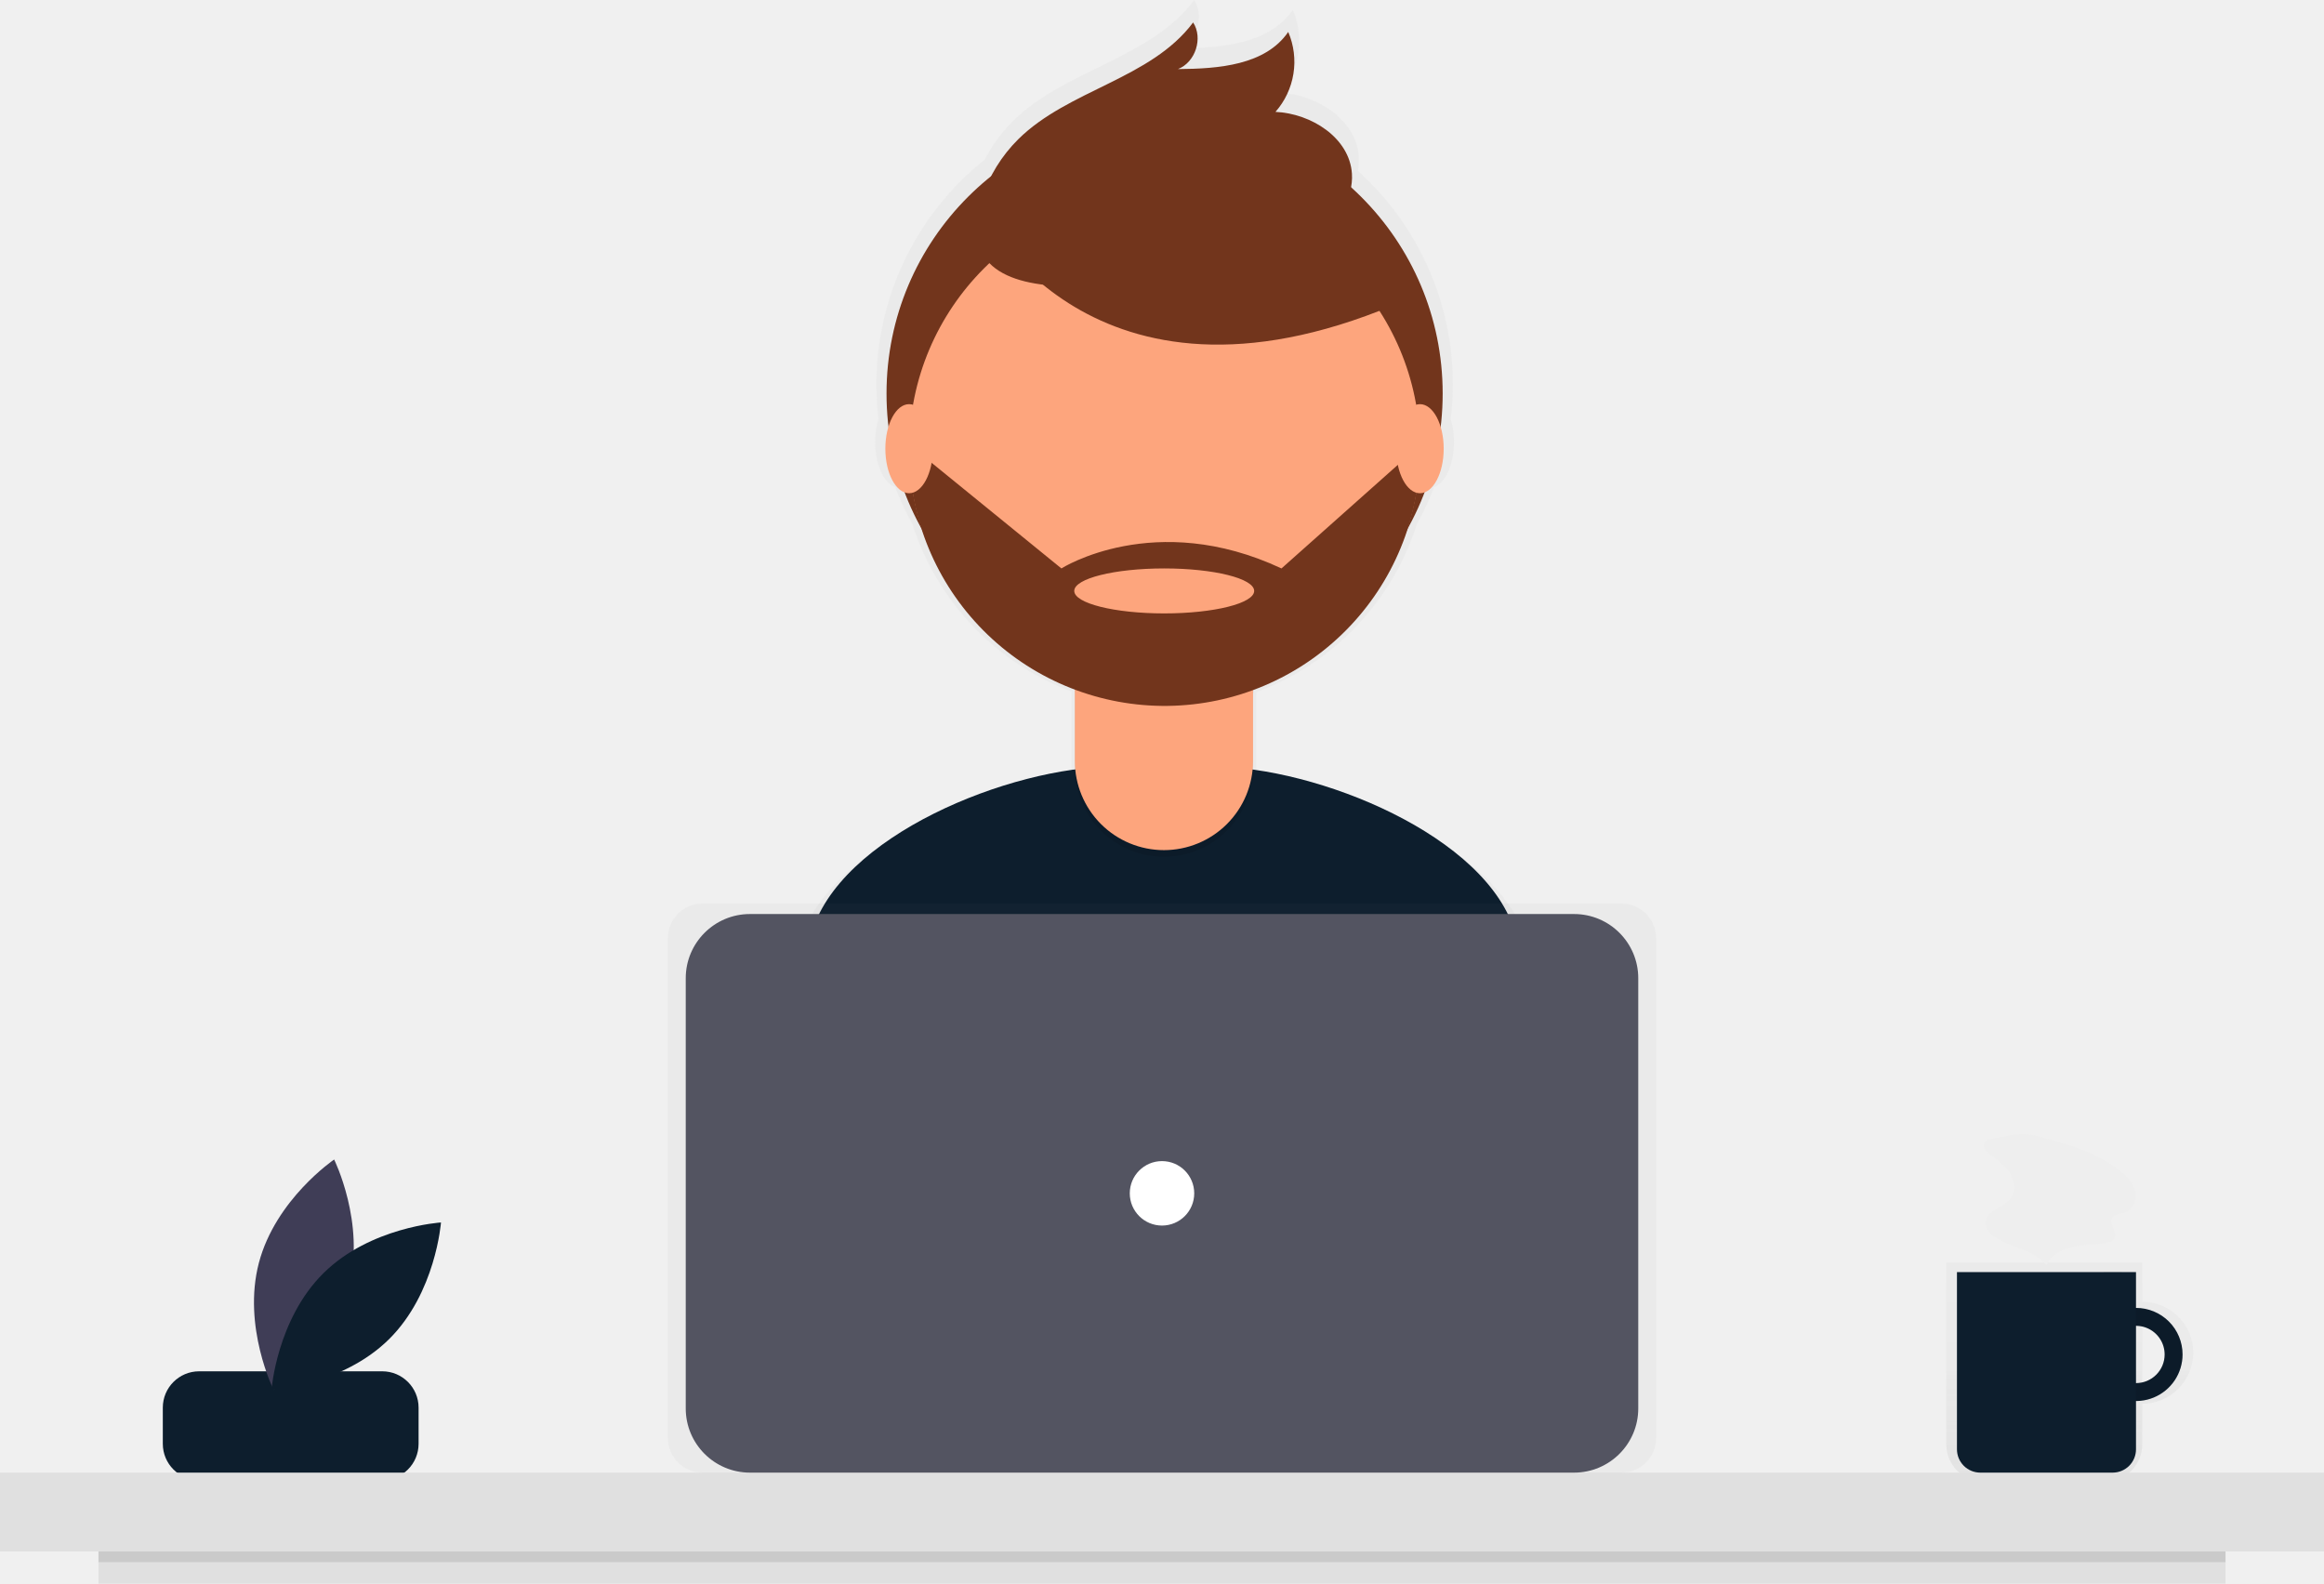
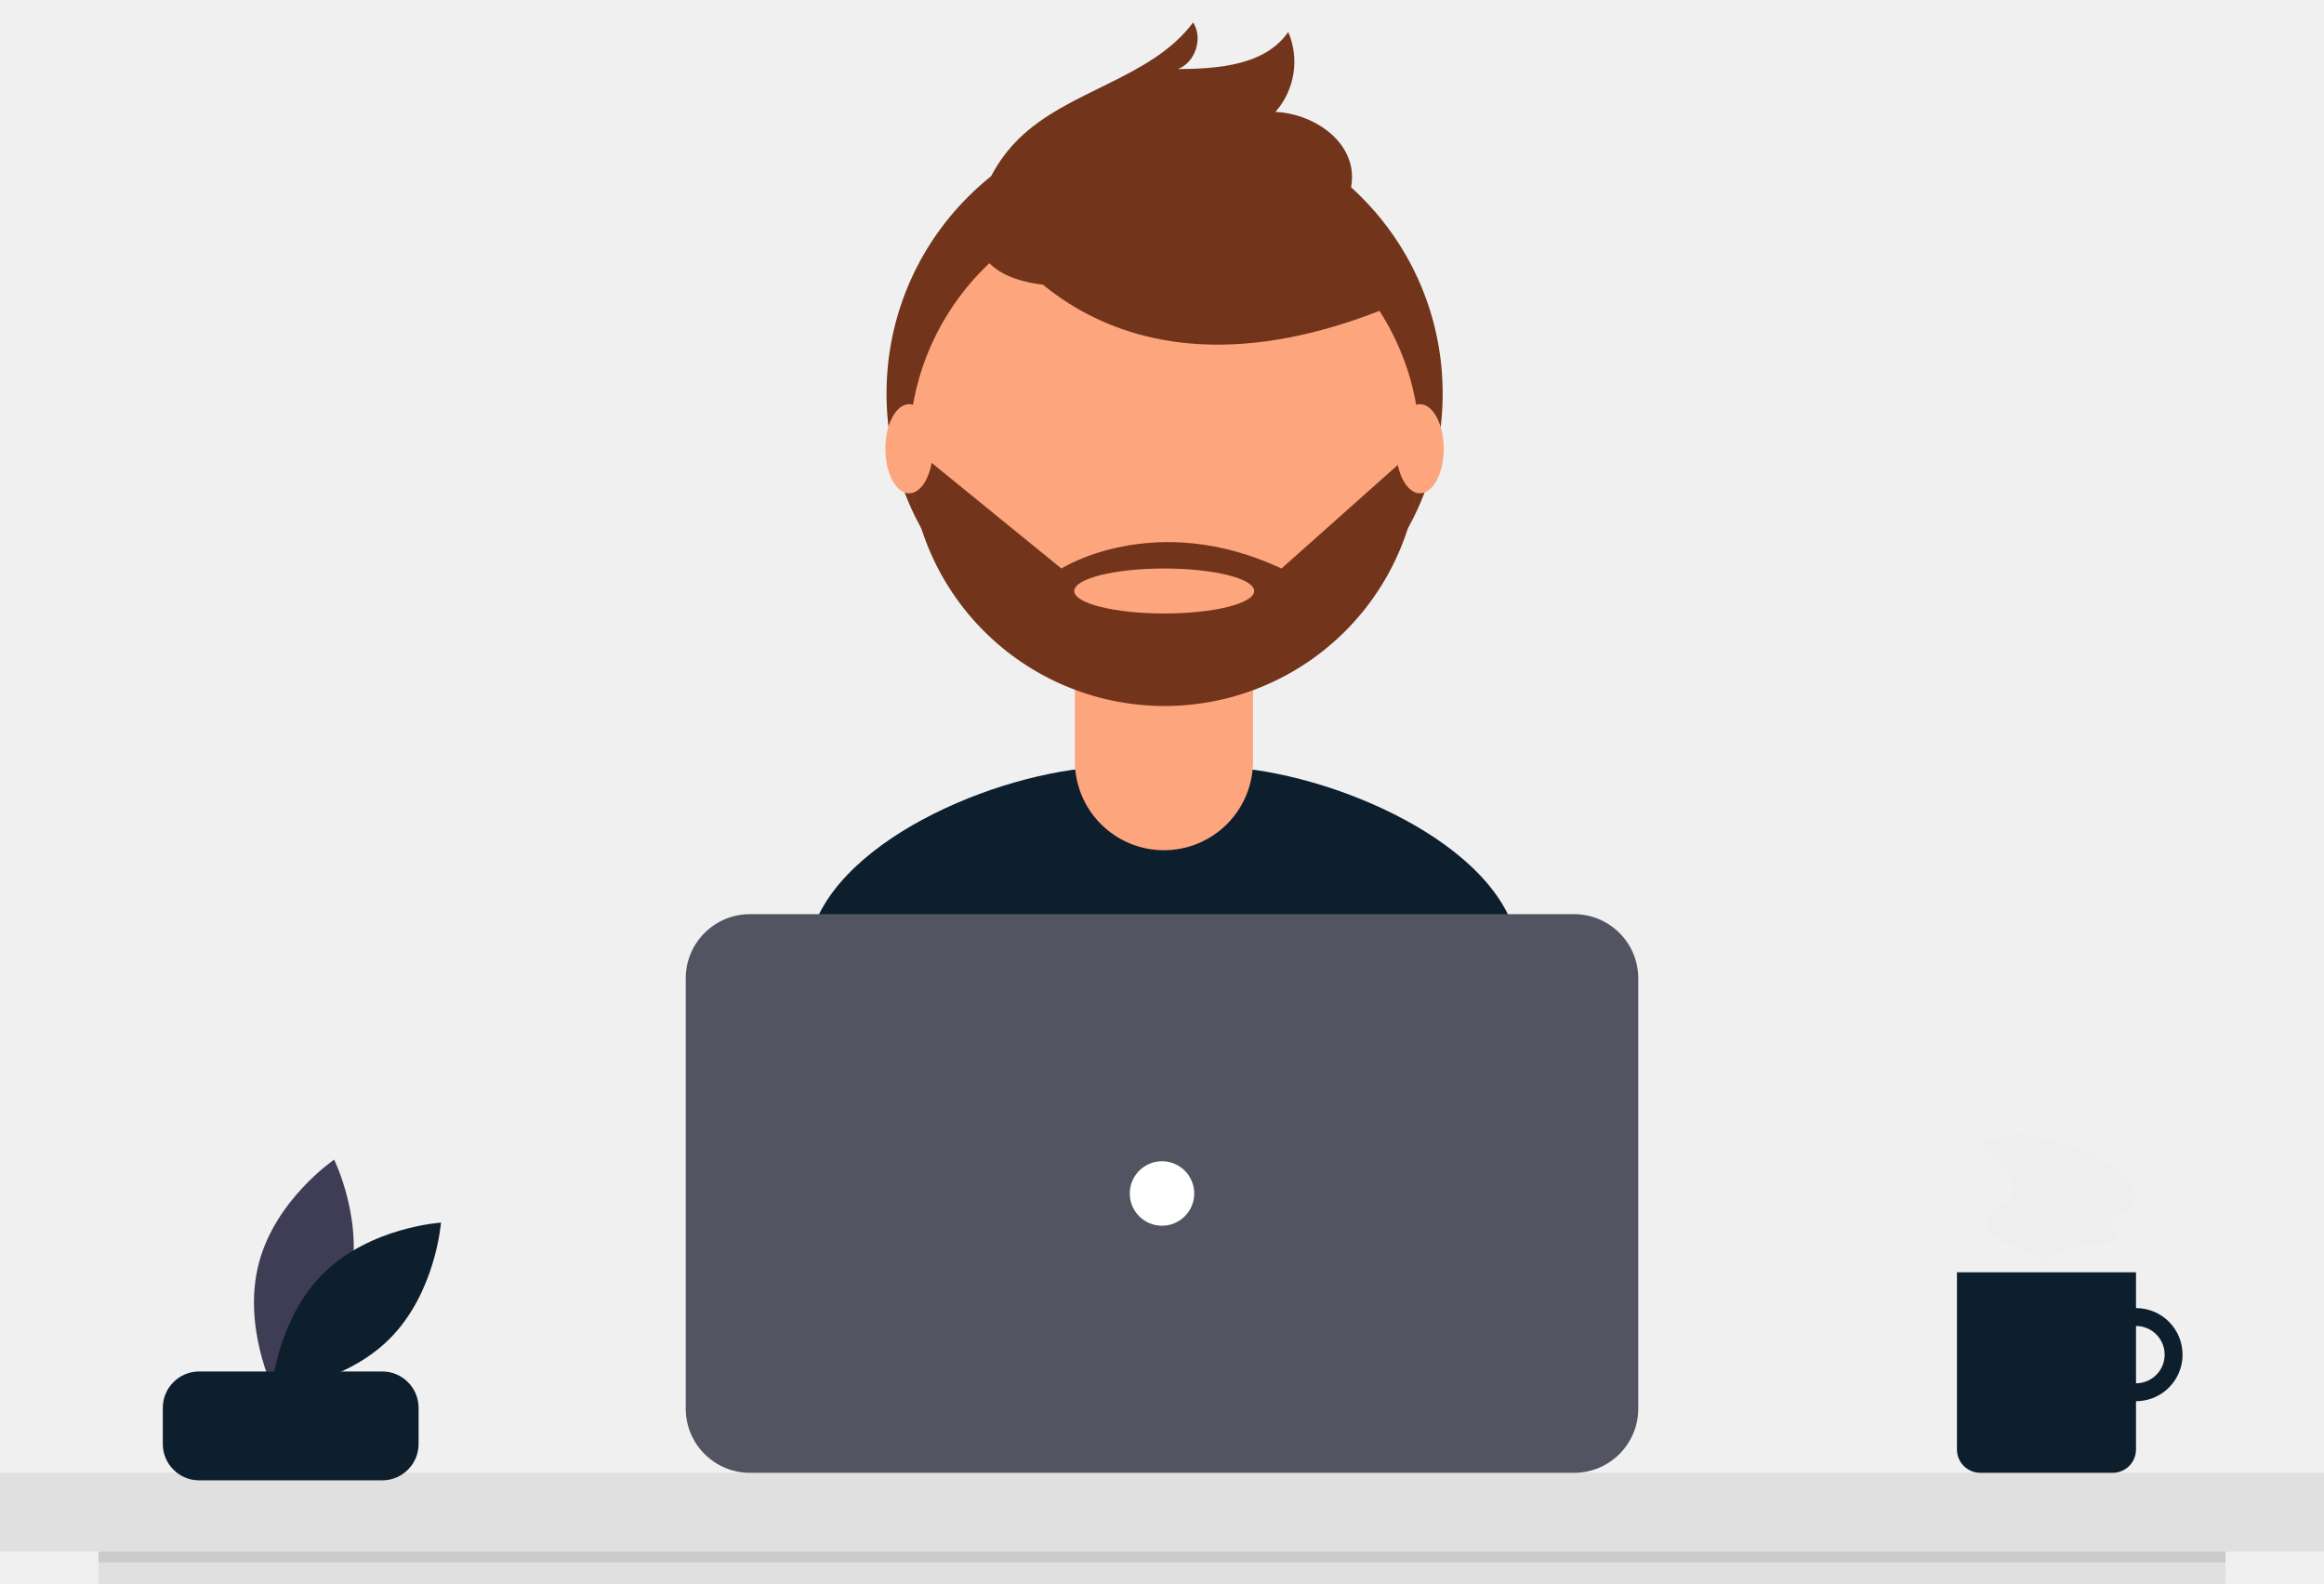
- <svg xmlns="http://www.w3.org/2000/svg" width="361" height="246" viewBox="0 0 361 246" fill="none">
+ <svg xmlns="http://www.w3.org/2000/svg" width="471" height="321" viewBox="0 0 471 321" fill="none">
  <g id="undraw_Designer_by46 1">
    <g id="Comp-guy">
-       <path id="Vector" d="M59.373 213.017H30.937C27.818 213.017 25.29 215.546 25.29 218.665V224.276C25.29 227.395 27.818 229.924 30.937 229.924H59.373C62.492 229.924 65.021 227.395 65.021 224.276V218.665C65.021 215.546 62.492 213.017 59.373 213.017Z" fill="#0D1E2D" />
-       <g id="Group" opacity="0.7">
-         <path id="Vector_2" opacity="0.7" d="M332.777 202.217V196.125H302.317V224.301C302.317 225.081 302.47 225.853 302.769 226.574C303.067 227.294 303.505 227.949 304.056 228.501C304.608 229.052 305.263 229.49 305.983 229.788C306.704 230.087 307.476 230.24 308.257 230.24H326.838C328.413 230.24 329.924 229.615 331.038 228.501C332.152 227.387 332.777 225.876 332.777 224.301V218.056C334.875 218.052 336.886 217.216 338.368 215.731C339.85 214.247 340.682 212.235 340.682 210.137C340.682 208.039 339.85 206.027 338.368 204.542C336.886 203.058 334.875 202.221 332.777 202.217V202.217ZM332.777 215.01V205.263C334.07 205.263 335.31 205.777 336.224 206.691C337.138 207.605 337.651 208.844 337.651 210.137C337.651 211.429 337.138 212.669 336.224 213.583C335.31 214.497 334.07 215.01 332.777 215.01V215.01Z" fill="url(#paint0_linear)" />
-       </g>
-       <path id="Vector_3" d="M331.797 203.171C330.367 203.171 328.969 203.595 327.78 204.389C326.591 205.184 325.664 206.313 325.117 207.635C324.569 208.956 324.426 210.41 324.705 211.812C324.984 213.215 325.673 214.504 326.684 215.515C327.695 216.526 328.984 217.215 330.387 217.494C331.789 217.773 333.243 217.63 334.565 217.082C335.886 216.535 337.015 215.608 337.81 214.419C338.604 213.23 339.029 211.832 339.029 210.402C339.029 208.484 338.267 206.645 336.911 205.289C335.554 203.933 333.715 203.171 331.797 203.171ZM331.797 214.852C330.917 214.852 330.057 214.591 329.325 214.102C328.593 213.613 328.023 212.918 327.686 212.105C327.349 211.292 327.261 210.397 327.433 209.534C327.605 208.67 328.028 207.878 328.651 207.255C329.273 206.633 330.066 206.209 330.929 206.037C331.792 205.866 332.687 205.954 333.5 206.291C334.313 206.627 335.008 207.198 335.497 207.93C335.986 208.661 336.247 209.522 336.247 210.402C336.247 211.582 335.778 212.714 334.944 213.548C334.109 214.383 332.978 214.852 331.797 214.852V214.852Z" fill="#0D1E2D" />
-       <path id="Vector_4" d="M361 228.757H0V240.994H361V228.757Z" fill="#E0E0E0" />
-       <g id="Group_2" opacity="0.7">
-         <path id="Vector_5" opacity="0.7" d="M237.449 146.881C233.58 132.837 211.645 122.582 195.141 120.308C195.143 120.205 195.149 120.102 195.149 119.998V107.977C195.166 107.97 195.184 107.965 195.202 107.958V107.503C201.059 105.324 206.345 101.843 210.659 97.322C214.973 92.8 218.203 87.358 220.104 81.404C221.124 79.56 222.012 77.646 222.761 75.676C224.523 75.034 225.854 72.129 225.854 68.638C225.86 67.444 225.693 66.256 225.356 65.11C225.573 63.332 225.683 61.543 225.687 59.752C225.693 53.491 224.384 47.298 221.842 41.576C219.301 35.854 215.585 30.73 210.935 26.537C211.073 25.818 211.12 25.084 211.074 24.353C210.701 18.583 204.538 14.663 198.762 14.401C200.287 12.67 201.291 10.542 201.654 8.263C202.018 5.985 201.728 3.65 200.817 1.53C197.134 6.896 189.573 7.466 183.065 7.508C185.873 6.421 187.137 2.53 185.503 1.52588e-05C178.701 9.117 165.442 10.805 157.351 18.801C155.589 20.55 154.112 22.564 152.974 24.771C147.716 28.959 143.471 34.28 140.555 40.337C137.639 46.393 136.128 53.03 136.133 59.752C136.136 61.526 136.244 63.3 136.457 65.061C136.11 66.222 135.937 67.427 135.944 68.638C135.944 72.145 137.287 75.059 139.061 75.683C139.813 77.66 140.705 79.581 141.73 81.43C143.625 87.349 146.833 92.763 151.115 97.266C155.397 101.77 160.642 105.247 166.458 107.437V119.998C166.458 120.095 166.463 120.19 166.465 120.286C149.898 122.521 127.788 132.857 123.953 147.013C120.642 159.238 117.107 172.664 115.348 180.547C130.424 191.14 162.057 197.359 181.882 197.359C200.718 197.359 231.505 191.746 246.136 182.1C244.551 173.439 240.905 159.424 237.449 146.881Z" fill="url(#paint1_linear)" />
-       </g>
-       <path id="Vector_6" d="M181.842 193.872C200.012 193.872 229.711 188.457 243.826 179.152C242.297 170.797 238.779 157.277 235.446 145.178C231.2 129.768 204.406 119.085 188.422 119.085H173.019C156.985 119.085 130.152 129.83 125.96 145.305C122.765 157.098 119.355 170.05 117.659 177.654C132.202 187.872 162.717 193.872 181.842 193.872Z" fill="#0D1E2D" />
-       <path id="Vector_7" opacity="0.1" d="M166.963 97.103H194.64V119.245C194.64 122.915 193.182 126.435 190.587 129.03C187.991 131.625 184.471 133.083 180.801 133.083H180.801C177.131 133.083 173.611 131.625 171.016 129.03C168.421 126.435 166.963 122.915 166.963 119.245V97.103H166.963Z" fill="black" />
-       <path id="Vector_8" opacity="0.1" d="M167.014 107.554C175.934 110.887 185.753 110.914 194.691 107.63V104.231H167.014V107.554Z" fill="black" />
-       <path id="Vector_9" opacity="0.1" d="M152.646 33.654C152.646 33.654 169.365 67.59 216.527 47.877L205.547 30.66L186.084 23.673L152.646 33.654Z" fill="black" />
-       <g id="Group_3" opacity="0.7">
-         <path id="Vector_10" opacity="0.7" d="M251.873 140.355H109.127C106.151 140.355 103.739 142.768 103.739 145.744V223.369C103.739 226.345 106.151 228.757 109.127 228.757H251.873C254.849 228.757 257.261 226.345 257.261 223.369V145.744C257.261 142.768 254.849 140.355 251.873 140.355Z" fill="url(#paint2_linear)" />
-       </g>
-       <path id="Vector_11" d="M244.508 141.986H116.492C110.985 141.986 106.52 146.451 106.52 151.958V218.785C106.52 224.292 110.985 228.757 116.492 228.757H244.508C250.015 228.757 254.48 224.292 254.48 218.785V151.958C254.48 146.451 250.015 141.986 244.508 141.986Z" fill="#535461" />
-       <path id="Vector_12" d="M180.5 190.378C183.265 190.378 185.506 188.136 185.506 185.372C185.506 182.607 183.265 180.366 180.5 180.366C177.735 180.366 175.494 182.607 175.494 185.372C175.494 188.136 177.735 190.378 180.5 190.378Z" fill="white" />
-       <path id="Vector_13" d="M345.703 240.994H15.297V246H345.703V240.994Z" fill="#E0E0E0" />
-       <path id="Vector_14" opacity="0.1" d="M345.703 240.994H15.297V242.663H345.703V240.994Z" fill="black" />
-       <path id="Vector_15" opacity="0.1" d="M326.791 197.609V223.334C326.791 224.772 326.22 226.152 325.203 227.169C324.186 228.186 322.806 228.757 321.368 228.757H324.149C325.587 228.757 326.967 228.186 327.984 227.169C329.001 226.152 329.572 224.772 329.572 223.334V197.609H326.791Z" fill="black" />
+       <path id="Vector" d="M471 298.5H0V314.468H471V298.5Z" fill="#E0E0E0" />
+       <path id="Vector_2" d="M237.251 252.98C260.958 252.98 299.706 245.913 318.121 233.772C316.127 222.87 311.537 205.227 307.188 189.439C301.649 169.332 266.69 155.392 245.835 155.392H225.739C204.82 155.392 169.81 169.412 164.341 189.606C160.173 204.994 155.724 221.894 153.51 231.817C172.485 245.15 212.299 252.98 237.251 252.98Z" fill="#0D1E2D" />
+       <path id="Vector_3" d="M319.011 185.275H151.989C144.803 185.275 138.978 191.101 138.978 198.287V285.488C138.978 292.674 144.803 298.5 151.989 298.5H319.011C326.197 298.5 332.022 292.674 332.022 285.488V198.287C332.022 191.101 326.197 185.275 319.011 185.275Z" fill="#535461" />
+       <path id="Vector_4" d="M235.5 248.42C239.107 248.42 242.032 245.495 242.032 241.888C242.032 238.28 239.107 235.355 235.5 235.355C231.893 235.355 228.968 238.28 228.968 241.888C228.968 245.495 231.893 248.42 235.5 248.42Z" fill="white" />
+       <path id="Vector_5" d="M451.042 314.468H19.958V321H451.042V314.468Z" fill="#E0E0E0" />
+       <path id="Vector_6" opacity="0.1" d="M451.042 314.468H19.958V316.645H451.042V314.468Z" fill="black" />
    </g>
    <g id="Leaf">
-       <path id="Vector_16" d="M54.194 199.851C51.598 209.734 42.503 215.911 42.503 215.911C42.503 215.911 37.616 206.063 40.212 196.179C42.807 186.295 51.903 180.119 51.903 180.119C51.903 180.119 56.789 189.967 54.194 199.851Z" fill="#3F3D56" />
-       <path id="Vector_17" d="M50.257 197.76C42.987 204.942 42.174 215.905 42.174 215.905C42.174 215.905 53.147 215.225 60.417 208.043C67.687 200.861 68.5 189.897 68.5 189.897C68.5 189.897 57.527 190.578 50.257 197.76Z" fill="#0D1E2D" />
+       <path id="Vector_7" d="M70.707 260.781C67.321 273.678 55.454 281.738 55.454 281.738C55.454 281.738 49.078 268.887 52.465 255.99C55.851 243.093 67.718 235.033 67.718 235.033C67.718 235.033 74.094 247.883 70.707 260.781Z" fill="#3F3D56" />
+       <path id="Vector_8" d="M65.571 258.052C56.086 267.424 55.025 281.73 55.025 281.73C55.025 281.73 69.342 280.842 78.826 271.471C88.311 262.099 89.372 247.793 89.372 247.793C89.372 247.793 75.056 248.681 65.571 258.052Z" fill="#0D1E2D" />
+       <path id="Vector_9" d="M77.465 277.961H40.364C36.294 277.961 32.995 281.261 32.995 285.331V292.653C32.995 296.723 36.294 300.022 40.364 300.022H77.465C81.534 300.022 84.834 296.723 84.834 292.653V285.331C84.834 281.261 81.534 277.961 77.465 277.961Z" fill="#0D1E2D" />
    </g>
    <g id="head">
-       <path id="Vector_18" d="M180.904 104.321C204.759 104.321 224.098 84.982 224.098 61.127C224.098 37.272 204.759 17.934 180.904 17.934C157.048 17.934 137.709 37.272 137.709 61.127C137.709 84.982 157.048 104.321 180.904 104.321Z" fill="#72351C" />
-       <path id="Vector_19" d="M170.933 96.079H190.67C191.723 96.079 192.733 96.497 193.477 97.241C194.222 97.986 194.64 98.995 194.64 100.048V118.22C194.64 121.89 193.182 125.409 190.587 128.005C187.991 130.6 184.471 132.058 180.801 132.058H180.801C177.131 132.058 173.611 130.6 171.016 128.005C168.421 125.409 166.963 121.89 166.963 118.22V100.048C166.963 98.996 167.381 97.986 168.125 97.241C168.87 96.497 169.88 96.079 170.933 96.079V96.079Z" fill="#FDA57D" />
-       <path id="Vector_20" d="M180.904 109.407C202.813 109.407 220.574 91.647 220.574 69.738C220.574 47.829 202.813 30.068 180.904 30.068C158.994 30.068 141.233 47.829 141.233 69.738C141.233 91.647 158.994 109.407 180.904 109.407Z" fill="#FDA57D" />
-       <path id="Vector_21" d="M152.646 33.155C152.646 33.155 169.365 67.091 216.527 47.378L205.547 30.161L186.084 23.174L152.646 33.155Z" fill="#72351C" />
-       <path id="Vector_22" d="M152.498 30.862C153.625 27.372 155.573 24.204 158.178 21.623C165.982 13.91 178.773 12.282 185.335 3.487C186.911 5.928 185.692 9.681 182.983 10.73C189.261 10.689 196.555 10.139 200.108 4.963C200.986 7.008 201.267 9.26 200.915 11.458C200.564 13.656 199.597 15.71 198.125 17.379C203.697 17.632 209.642 21.413 210.002 26.98C210.242 30.688 207.917 34.198 204.87 36.325C201.823 38.452 198.136 39.428 194.507 40.228C183.914 42.563 145.586 52.352 152.498 30.862Z" fill="#72351C" />
-       <path id="Vector_23" d="M220.573 70.085H219.521L199.06 88.3C179.346 79.068 164.873 88.3 164.873 88.3L143.413 70.834L141.25 71.105C141.543 81.517 145.919 91.395 153.434 98.608C160.949 105.82 170.999 109.787 181.414 109.653C191.829 109.519 201.773 105.295 209.1 97.891C216.427 90.488 220.548 80.5 220.573 70.085V70.085ZM180.844 95.287C173.126 95.287 166.87 93.723 166.87 91.794C166.87 89.864 173.126 88.3 180.844 88.3C188.561 88.3 194.818 89.864 194.818 91.794C194.818 93.723 188.561 95.287 180.844 95.287Z" fill="#72351C" />
-       <path id="Vector_24" d="M141.217 76.619C143.255 76.619 144.908 73.521 144.908 69.7C144.908 65.879 143.255 62.781 141.217 62.781C139.179 62.781 137.527 65.879 137.527 69.7C137.527 73.521 139.179 76.619 141.217 76.619Z" fill="#FDA57D" />
-       <path id="Vector_25" d="M220.569 76.619C222.607 76.619 224.259 73.521 224.259 69.7C224.259 65.879 222.607 62.781 220.569 62.781C218.531 62.781 216.879 65.879 216.879 69.7C216.879 73.521 218.531 76.619 220.569 76.619Z" fill="#FDA57D" />
+       <path id="Vector_10" d="M236.027 136.126C267.152 136.126 292.383 110.891 292.383 79.764C292.383 48.636 267.152 23.401 236.027 23.401C204.902 23.401 179.67 48.636 179.67 79.764C179.67 110.891 204.902 136.126 236.027 136.126Z" fill="#72351C" />
+       <path id="Vector_11" d="M223.017 125.371H248.769C250.142 125.371 251.46 125.916 252.431 126.888C253.403 127.859 253.948 129.177 253.948 130.551V154.262C253.948 159.051 252.046 163.644 248.66 167.03C245.274 170.417 240.682 172.319 235.893 172.319H235.893C231.104 172.319 226.512 170.417 223.126 167.03C219.74 163.644 217.838 159.051 217.838 154.262V130.551C217.838 129.177 218.383 127.859 219.355 126.888C220.326 125.916 221.643 125.371 223.017 125.371Z" fill="#FDA57D" />
+       <path id="Vector_12" d="M236.027 142.763C264.612 142.763 287.785 119.587 287.785 90.999C287.785 62.411 264.612 39.235 236.027 39.235C207.441 39.235 184.268 62.411 184.268 90.999C184.268 119.587 207.441 142.763 236.027 142.763Z" fill="#FDA57D" />
+       <path id="Vector_13" d="M199.159 43.263C199.159 43.263 220.972 87.545 282.505 61.822L268.18 39.356L242.785 30.239L199.159 43.263Z" fill="#72351C" />
+       <path id="Vector_14" d="M198.965 40.272C200.435 35.718 202.977 31.584 206.376 28.216C216.559 18.151 233.247 16.026 241.808 4.55C243.864 7.735 242.273 12.632 238.739 14.001C246.93 13.948 256.447 13.23 261.083 6.476C262.229 9.145 262.594 12.084 262.136 14.952C261.678 17.82 260.416 20.499 258.495 22.678C265.765 23.008 273.522 27.942 273.992 35.205C274.305 40.044 271.271 44.625 267.296 47.4C263.32 50.175 258.51 51.449 253.775 52.492C239.955 55.54 189.947 68.313 198.965 40.272Z" fill="#72351C" />
+       <path id="Vector_15" d="M287.784 91.452H286.412L259.715 115.221C233.995 103.174 215.112 115.221 215.112 115.221L187.113 92.429L184.29 92.784C184.672 106.369 190.382 119.26 200.187 128.671C209.991 138.082 223.104 143.259 236.692 143.084C250.281 142.909 263.256 137.397 272.815 127.736C282.374 118.076 287.751 105.043 287.784 91.452ZM235.948 124.338C225.879 124.338 217.716 122.297 217.716 119.78C217.716 117.262 225.879 115.221 235.948 115.221C246.017 115.221 254.18 117.262 254.18 119.78C254.18 122.297 246.017 124.338 235.948 124.338Z" fill="#72351C" />
+       <path id="Vector_16" d="M184.247 99.978C186.907 99.978 189.062 95.936 189.062 90.95C189.062 85.963 186.907 81.921 184.247 81.921C181.588 81.921 179.433 85.963 179.433 90.95C179.433 95.936 181.588 99.978 184.247 99.978Z" fill="#FDA57D" />
+       <path id="Vector_17" d="M287.779 99.978C290.438 99.978 292.593 95.936 292.593 90.95C292.593 85.963 290.438 81.921 287.779 81.921C285.119 81.921 282.964 85.963 282.964 90.95C282.964 95.936 285.119 99.978 287.779 99.978Z" fill="#FDA57D" />
    </g>
    <g id="cup">
-       <g id="Group 6">
-         <g id="Group 5">
-           <g id="Group 4">
-             <g id="Group 3">
-               <g id="Group 2">
-                 <g id="Group 1">
-                   <path id="Vector_26" opacity="0.1" d="M331.797 203.171C330.367 203.171 328.969 203.595 327.78 204.389C326.591 205.184 325.664 206.313 325.117 207.635C324.569 208.956 324.426 210.41 324.705 211.812C324.984 213.215 325.673 214.504 326.684 215.515C327.695 216.526 328.984 217.215 330.387 217.494C331.789 217.773 333.243 217.63 334.565 217.082C335.886 216.535 337.015 215.608 337.81 214.419C338.604 213.23 339.029 211.832 339.029 210.402C339.029 208.484 338.267 206.645 336.911 205.289C335.554 203.933 333.715 203.171 331.797 203.171ZM331.797 214.852C330.917 214.852 330.057 214.591 329.325 214.102C328.593 213.613 328.023 212.918 327.686 212.105C327.349 211.292 327.261 210.397 327.433 209.534C327.605 208.67 328.028 207.878 328.651 207.255C329.273 206.633 330.066 206.209 330.929 206.037C331.792 205.866 332.687 205.954 333.5 206.291C334.313 206.627 335.008 207.198 335.497 207.93C335.986 208.661 336.247 209.522 336.247 210.402C336.247 211.582 335.778 212.714 334.944 213.548C334.109 214.383 332.978 214.852 331.797 214.852V214.852Z" fill="black" />
-                   <path id="Vector_27" d="M303.985 197.609H331.797V225.134C331.797 226.095 331.416 227.016 330.736 227.696C330.057 228.375 329.135 228.757 328.174 228.757H307.609C306.648 228.757 305.726 228.375 305.047 227.696C304.367 227.016 303.985 226.095 303.985 225.134V197.609Z" fill="#0D1E2D" />
-                   <path id="Vector_28" d="M309.474 176.875C309.005 176.955 308.475 177.081 308.246 177.498C307.881 178.159 308.542 178.905 309.145 179.36C310.26 180.199 311.434 181.024 312.192 182.195C312.95 183.367 313.188 185.003 312.359 186.126C311.278 187.592 308.698 187.907 308.448 189.712C308.288 190.871 309.29 191.859 310.305 192.441C312.81 193.876 316.04 194.259 317.854 196.504C318.605 194.96 320.284 194.068 321.958 193.687C323.631 193.306 325.37 193.335 327.067 193.076C327.615 192.993 328.232 192.825 328.477 192.328C328.951 191.366 327.599 190.211 328.066 189.245C328.421 188.509 329.464 188.566 330.226 188.272C331.466 187.792 331.978 186.196 331.626 184.913C331.274 183.631 330.279 182.629 329.234 181.807C326.415 179.592 323.026 178.29 319.599 177.353C318.004 176.918 316.133 176.234 314.477 176.168C312.879 176.104 311.056 176.604 309.474 176.875Z" fill="#EEEEEE" />
-                 </g>
-               </g>
-             </g>
-           </g>
-         </g>
-       </g>
+       <path id="Vector_18" d="M403.773 230.8C403.161 230.904 402.471 231.07 402.171 231.613C401.695 232.476 402.557 233.449 403.344 234.042C404.799 235.138 406.331 236.214 407.32 237.743C408.308 239.272 408.619 241.406 407.538 242.871C406.127 244.785 402.761 245.196 402.436 247.551C402.226 249.063 403.533 250.353 404.858 251.112C408.126 252.984 412.34 253.484 414.707 256.414C415.687 254.4 417.877 253.235 420.061 252.738C422.245 252.241 424.513 252.278 426.727 251.941C427.442 251.832 428.247 251.614 428.567 250.965C429.185 249.709 427.422 248.202 428.03 246.941C428.494 245.982 429.855 246.056 430.849 245.672C432.467 245.046 433.135 242.963 432.675 241.289C432.216 239.616 430.918 238.308 429.554 237.236C425.877 234.346 421.455 232.647 416.983 231.424C414.903 230.856 412.462 229.964 410.301 229.878C408.216 229.795 405.837 230.447 403.773 230.8Z" fill="#EEEEEE" />
+       <path id="Vector_19" d="M432.899 265.113C431.033 265.113 429.209 265.667 427.658 266.703C426.106 267.74 424.897 269.214 424.183 270.938C423.469 272.662 423.282 274.559 423.646 276.389C424.01 278.22 424.908 279.901 426.228 281.22C427.547 282.54 429.228 283.439 431.058 283.803C432.889 284.167 434.786 283.98 436.51 283.266C438.233 282.552 439.707 281.342 440.744 279.791C441.78 278.239 442.334 276.415 442.334 274.549C442.334 272.046 441.34 269.646 439.57 267.877C437.801 266.107 435.401 265.113 432.899 265.113ZM432.899 280.355C431.751 280.355 430.628 280.015 429.674 279.377C428.719 278.738 427.975 277.832 427.535 276.771C427.096 275.71 426.981 274.542 427.205 273.416C427.429 272.29 427.982 271.255 428.794 270.443C429.606 269.631 430.64 269.078 431.766 268.854C432.893 268.63 434.06 268.745 435.121 269.184C436.182 269.624 437.089 270.368 437.726 271.323C438.364 272.278 438.705 273.4 438.705 274.549C438.705 276.089 438.093 277.565 437.004 278.654C435.916 279.743 434.439 280.355 432.899 280.355Z" fill="#0D1E2D" />
+       <path id="Vector_20" d="M396.612 257.855H432.899V293.772C432.899 295.026 432.401 296.229 431.514 297.115C430.628 298.002 429.426 298.5 428.172 298.5H401.34C400.086 298.5 398.884 298.002 397.997 297.115C397.111 296.229 396.612 295.026 396.612 293.772V257.855Z" fill="#0D1E2D" />
    </g>
  </g>
-   <defs>
-     <linearGradient id="paint0_linear" x1="321.507" y1="230.24" x2="321.507" y2="196.125" gradientUnits="userSpaceOnUse">
-       <stop stop-color="#808080" stop-opacity="0.25" />
-       <stop offset="0.535" stop-color="#808080" stop-opacity="0.12" />
-       <stop offset="1" stop-color="#808080" stop-opacity="0.1" />
-     </linearGradient>
-     <linearGradient id="paint1_linear" x1="78673.6" y1="128304" x2="78673.6" y2="23485.8" gradientUnits="userSpaceOnUse">
-       <stop stop-color="#808080" stop-opacity="0.25" />
-       <stop offset="0.535" stop-color="#808080" stop-opacity="0.12" />
-       <stop offset="1" stop-color="#808080" stop-opacity="0.1" />
-     </linearGradient>
-     <linearGradient id="paint2_linear" x1="74672.7" y1="54560.3" x2="74672.7" y2="33530.1" gradientUnits="userSpaceOnUse">
-       <stop stop-color="#808080" stop-opacity="0.25" />
-       <stop offset="0.535" stop-color="#808080" stop-opacity="0.12" />
-       <stop offset="1" stop-color="#808080" stop-opacity="0.1" />
-     </linearGradient>
-   </defs>
</svg>
